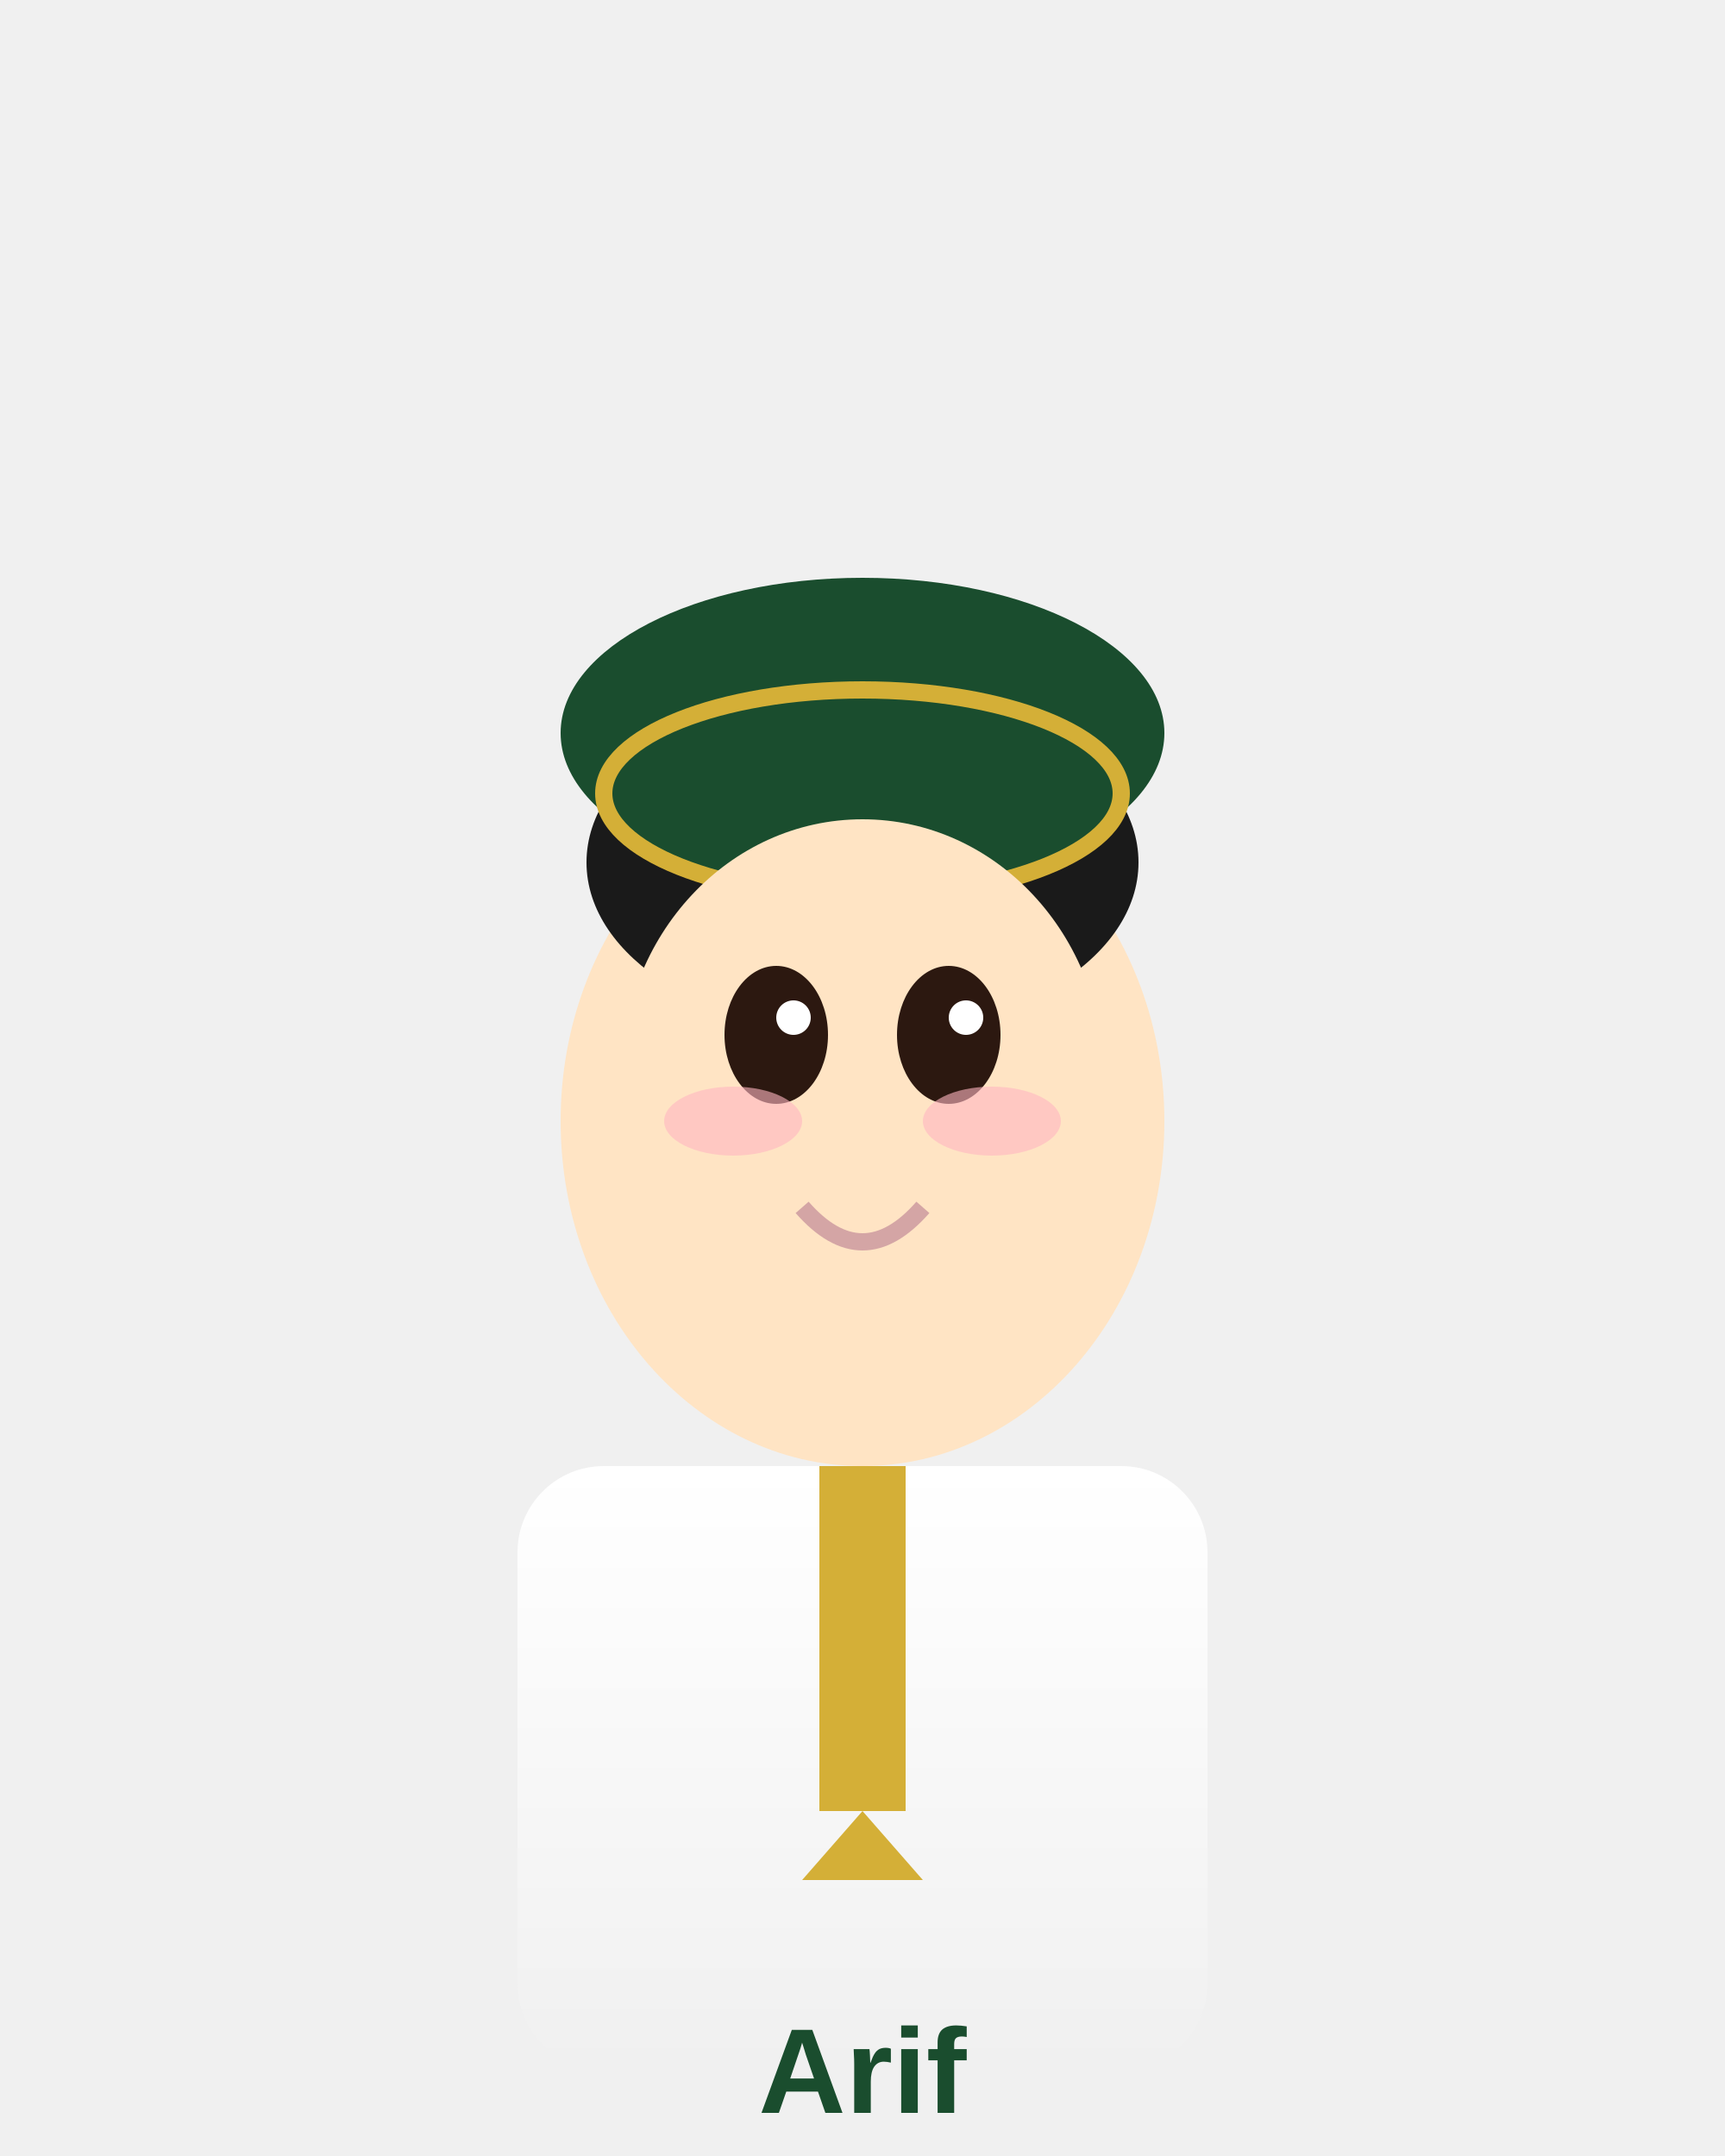
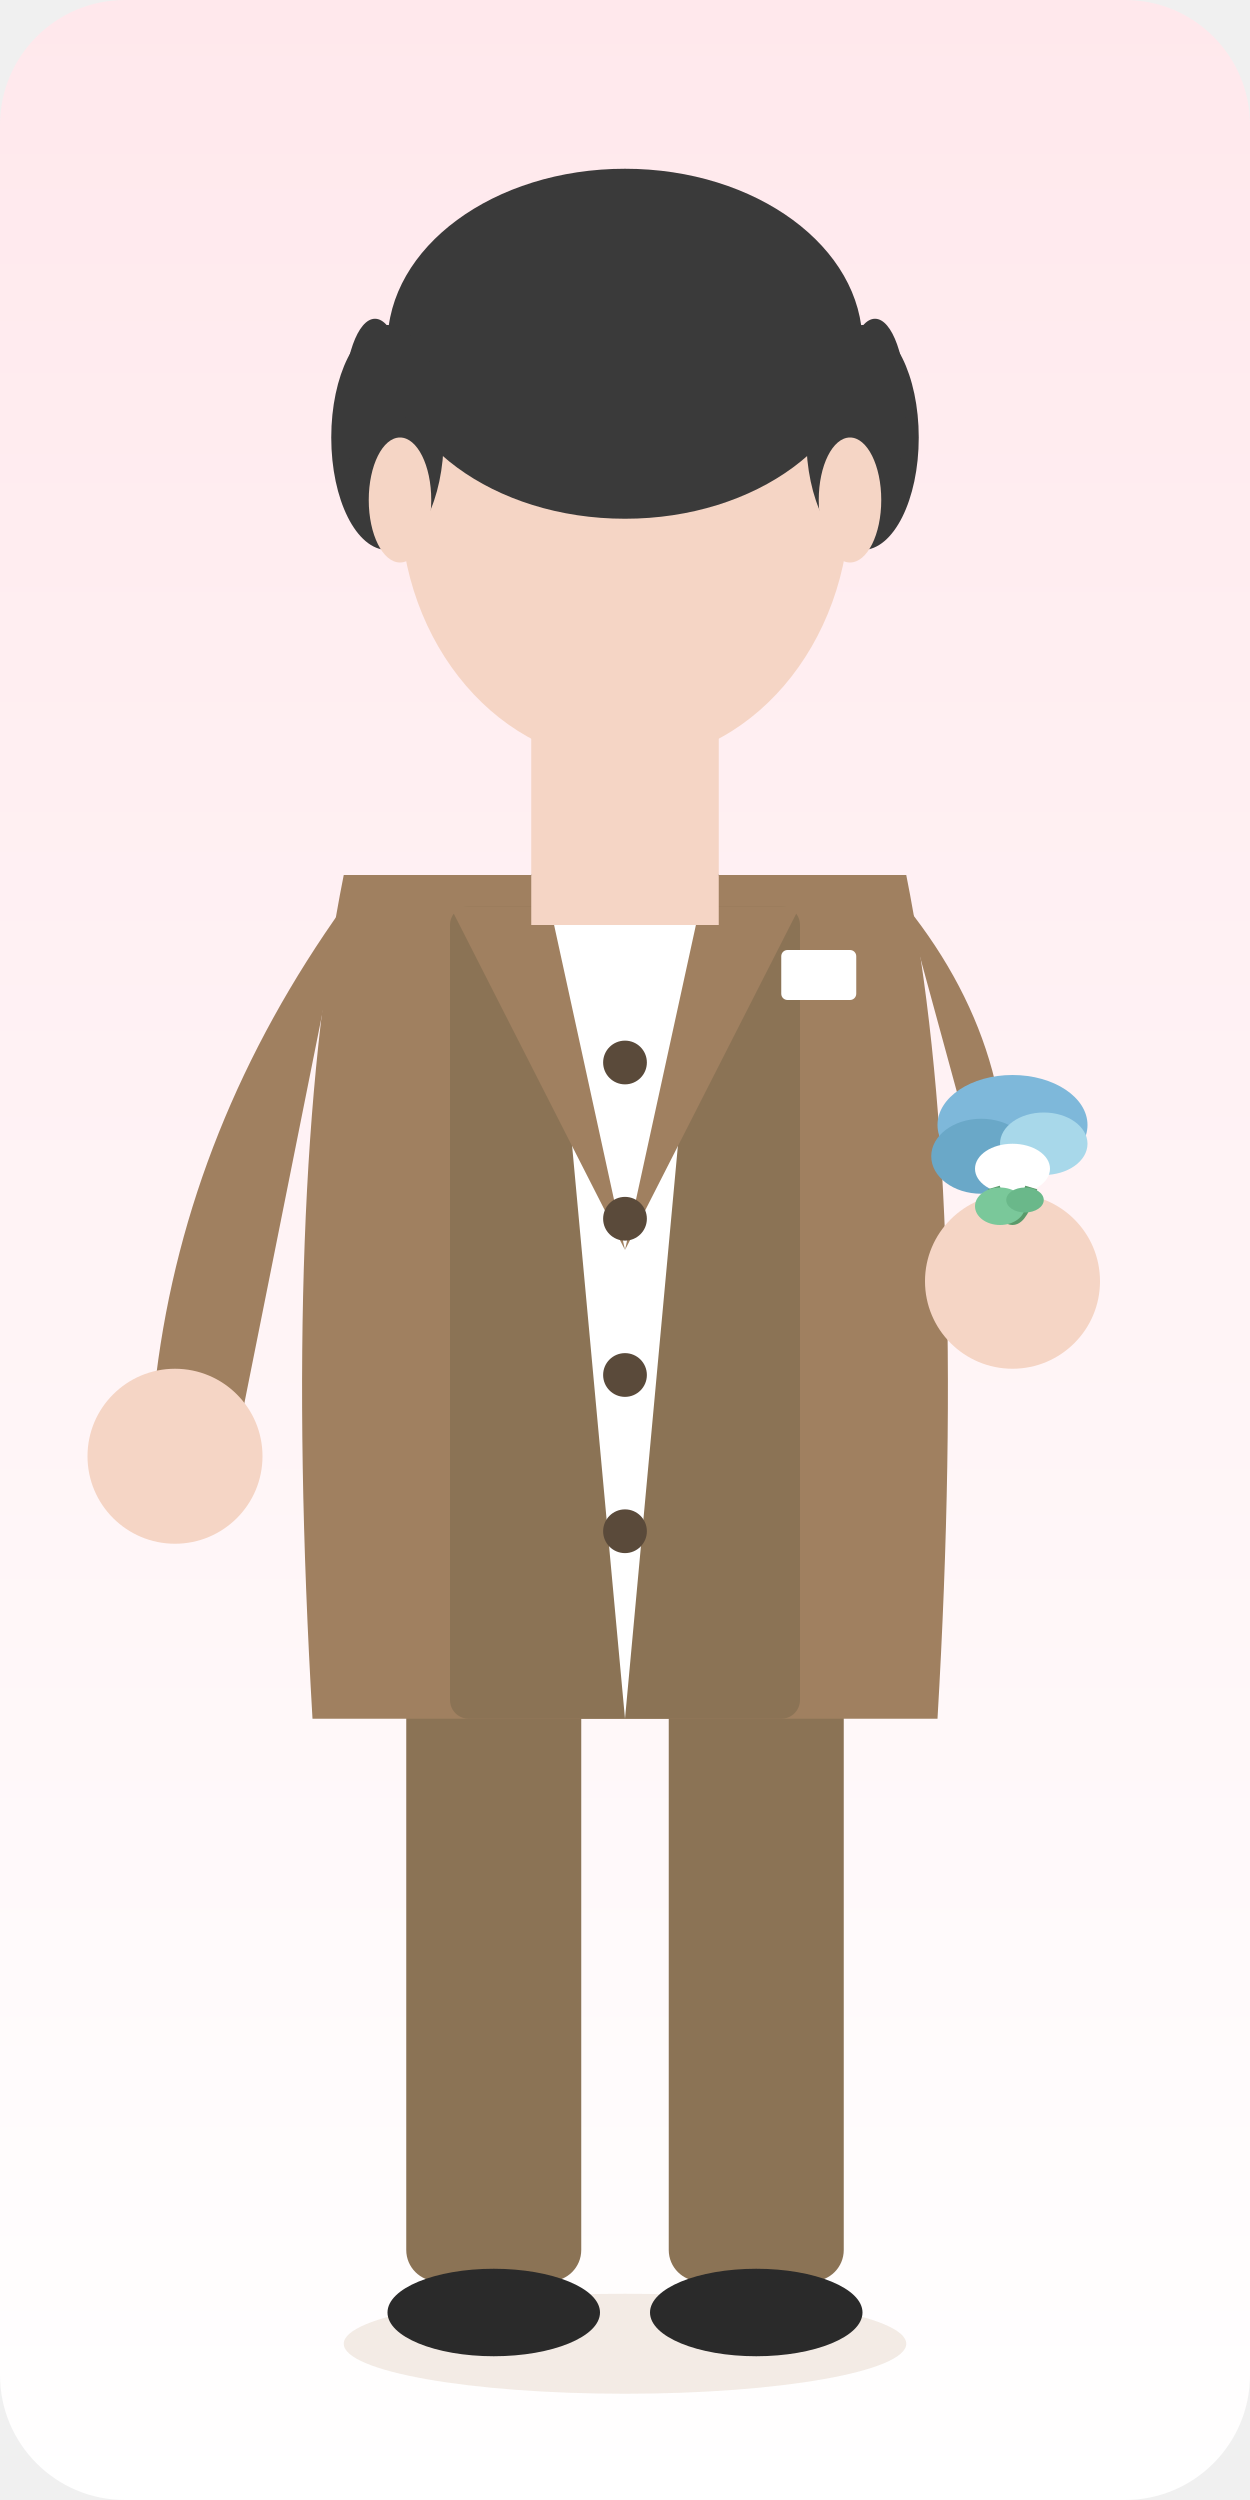
- <svg xmlns="http://www.w3.org/2000/svg" viewBox="0 0 200 250" width="200" height="250">
+ <svg xmlns="http://www.w3.org/2000/svg" viewBox="0 0 200 400" width="200" height="400">
  <defs>
-     <linearGradient id="shirtGrad" x1="0%" y1="0%" x2="0%" y2="100%">
-       <stop offset="0%" style="stop-color:#ffffff" />
-       <stop offset="100%" style="stop-color:#f0f0f0" />
+     <linearGradient id="bgGrad" x1="0%" y1="0%" x2="0%" y2="100%">
+       <stop offset="0%" stop-color="#ffe8ec" />
+       <stop offset="100%" stop-color="#ffffff" />
    </linearGradient>
  </defs>
-   <rect x="60" y="170" width="80" height="70" rx="10" fill="url(#shirtGrad)" />
-   <rect x="95" y="170" width="10" height="40" fill="#d4af37" />
-   <polygon points="100,210 93,218 107,218" fill="#d4af37" />
-   <ellipse cx="100" cy="130" rx="35" ry="40" fill="#ffe4c4" />
-   <ellipse cx="100" cy="100" rx="32" ry="20" fill="#1a1a1a" />
-   <ellipse cx="100" cy="85" rx="35" ry="18" fill="#1a4d2e" />
-   <ellipse cx="100" cy="92" rx="30" ry="12" fill="#1a4d2e" stroke="#d4af37" stroke-width="2" />
-   <ellipse cx="100" cy="125" rx="28" ry="30" fill="#ffe4c4" />
-   <ellipse cx="90" cy="120" rx="6" ry="8" fill="#2c1810" />
-   <ellipse cx="110" cy="120" rx="6" ry="8" fill="#2c1810" />
-   <circle cx="92" cy="118" r="2" fill="white" />
-   <circle cx="112" cy="118" r="2" fill="white" />
-   <ellipse cx="85" cy="130" rx="8" ry="4" fill="#ffb6c1" opacity="0.6" />
-   <ellipse cx="115" cy="130" rx="8" ry="4" fill="#ffb6c1" opacity="0.6" />
-   <path d="M 93 140 Q 100 148 107 140" stroke="#d4a5a5" stroke-width="2" fill="none" />
-   <text x="100" y="245" text-anchor="middle" font-family="Arial" font-size="14" fill="#1a4d2e" font-weight="bold">Arif</text>
+   <rect x="0" y="0" width="200" height="400" rx="20" fill="url(#bgGrad)" />
+   <g>
+     <ellipse cx="100" cy="375" rx="45" ry="8" fill="#e0d0c0" opacity="0.4" />
+     <rect x="65" y="270" width="28" height="95" fill="#8b7355" rx="5" />
+     <rect x="107" y="270" width="28" height="95" fill="#8b7355" rx="5" />
+     <ellipse cx="79" cy="370" rx="17" ry="7" fill="#2a2a2a" />
+     <ellipse cx="121" cy="370" rx="17" ry="7" fill="#2a2a2a" />
+     <path d="M55 140 Q45 190 50 275 L150 275 Q155 190 145 140 Z" fill="#a08060" />
+     <rect x="72" y="145" width="56" height="130" fill="#8b7355" rx="3" />
+     <path d="M88 145 L100 275 L112 145 Z" fill="#ffffff" />
+     <path d="M72 145 L100 200 L88 145 Z" fill="#a08060" />
+     <path d="M128 145 L100 200 L112 145 Z" fill="#a08060" />
+     <path d="M92 133 L85 140 L92 147 L100 143 L108 147 L115 140 L108 133 L100 137 Z" fill="#1a1a1a" />
+     <circle cx="100" cy="170" r="3.5" fill="#5a4a3a" />
+     <circle cx="100" cy="195" r="3.5" fill="#5a4a3a" />
+     <circle cx="100" cy="220" r="3.5" fill="#5a4a3a" />
+     <circle cx="100" cy="245" r="3.5" fill="#5a4a3a" />
+     <path d="M55 145 Q30 180 25 220 Q28 235 38 230" fill="#a08060" />
+     <circle cx="28" cy="233" r="14" fill="#f5d5c5" />
+     <path d="M145 145 Q165 170 160 200" fill="#a08060" />
+     <circle cx="162" cy="205" r="14" fill="#f5d5c5" />
+     <g transform="translate(162, 185)">
+       <ellipse cx="0" cy="-5" rx="12" ry="8" fill="#7eb8da" />
+       <ellipse cx="-5" cy="0" rx="8" ry="6" fill="#6aa8c8" />
+       <ellipse cx="5" cy="-2" rx="7" ry="5" fill="#a8d8ea" />
+       <ellipse cx="0" cy="2" rx="6" ry="4" fill="#ffffff" />
+       <path d="M-3 5 Q0 15 3 5" stroke="#5a9a6a" stroke-width="2" fill="none" />
+       <ellipse cx="-2" cy="8" rx="4" ry="3" fill="#7ac89a" />
+       <ellipse cx="2" cy="7" rx="3" ry="2" fill="#6ab88a" />
+     </g>
+     <rect x="125" y="152" width="12" height="8" fill="#ffffff" rx="1" />
+     <rect x="85" y="110" width="30" height="38" fill="#f5d5c5" />
+     <ellipse cx="100" cy="80" rx="36" ry="42" fill="#f5d5c5" />
+     <ellipse cx="100" cy="55" rx="38" ry="28" fill="#3a3a3a" />
+     <ellipse cx="62" cy="70" rx="9" ry="18" fill="#3a3a3a" />
+     <ellipse cx="138" cy="70" rx="9" ry="18" fill="#3a3a3a" />
+     <ellipse cx="60" cy="65" rx="5" ry="14" fill="#3a3a3a" />
+     <ellipse cx="140" cy="65" rx="5" ry="14" fill="#3a3a3a" />
+     <ellipse cx="64" cy="80" rx="5" ry="10" fill="#f5d5c5" />
+     <ellipse cx="136" cy="80" rx="5" ry="10" fill="#f5d5c5" />
+   </g>
</svg>
